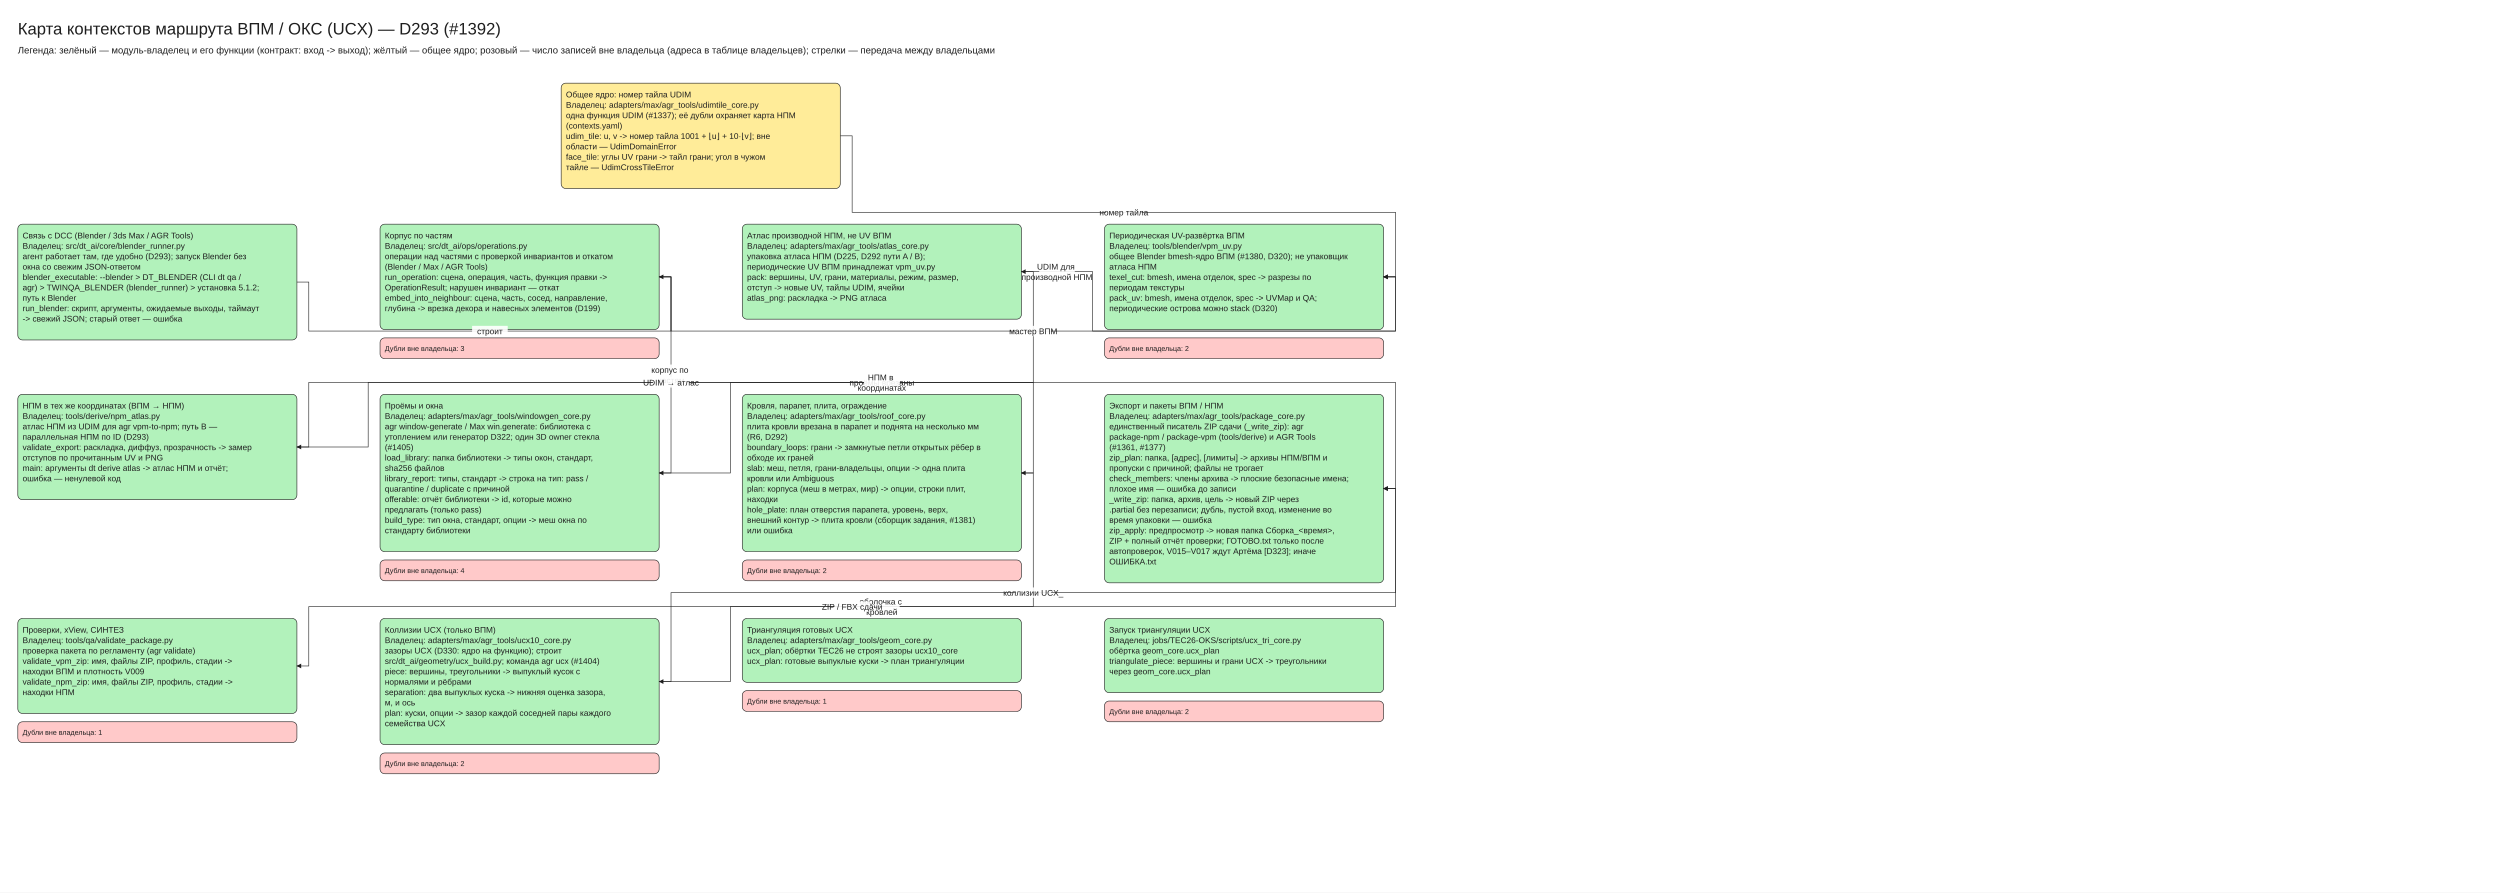
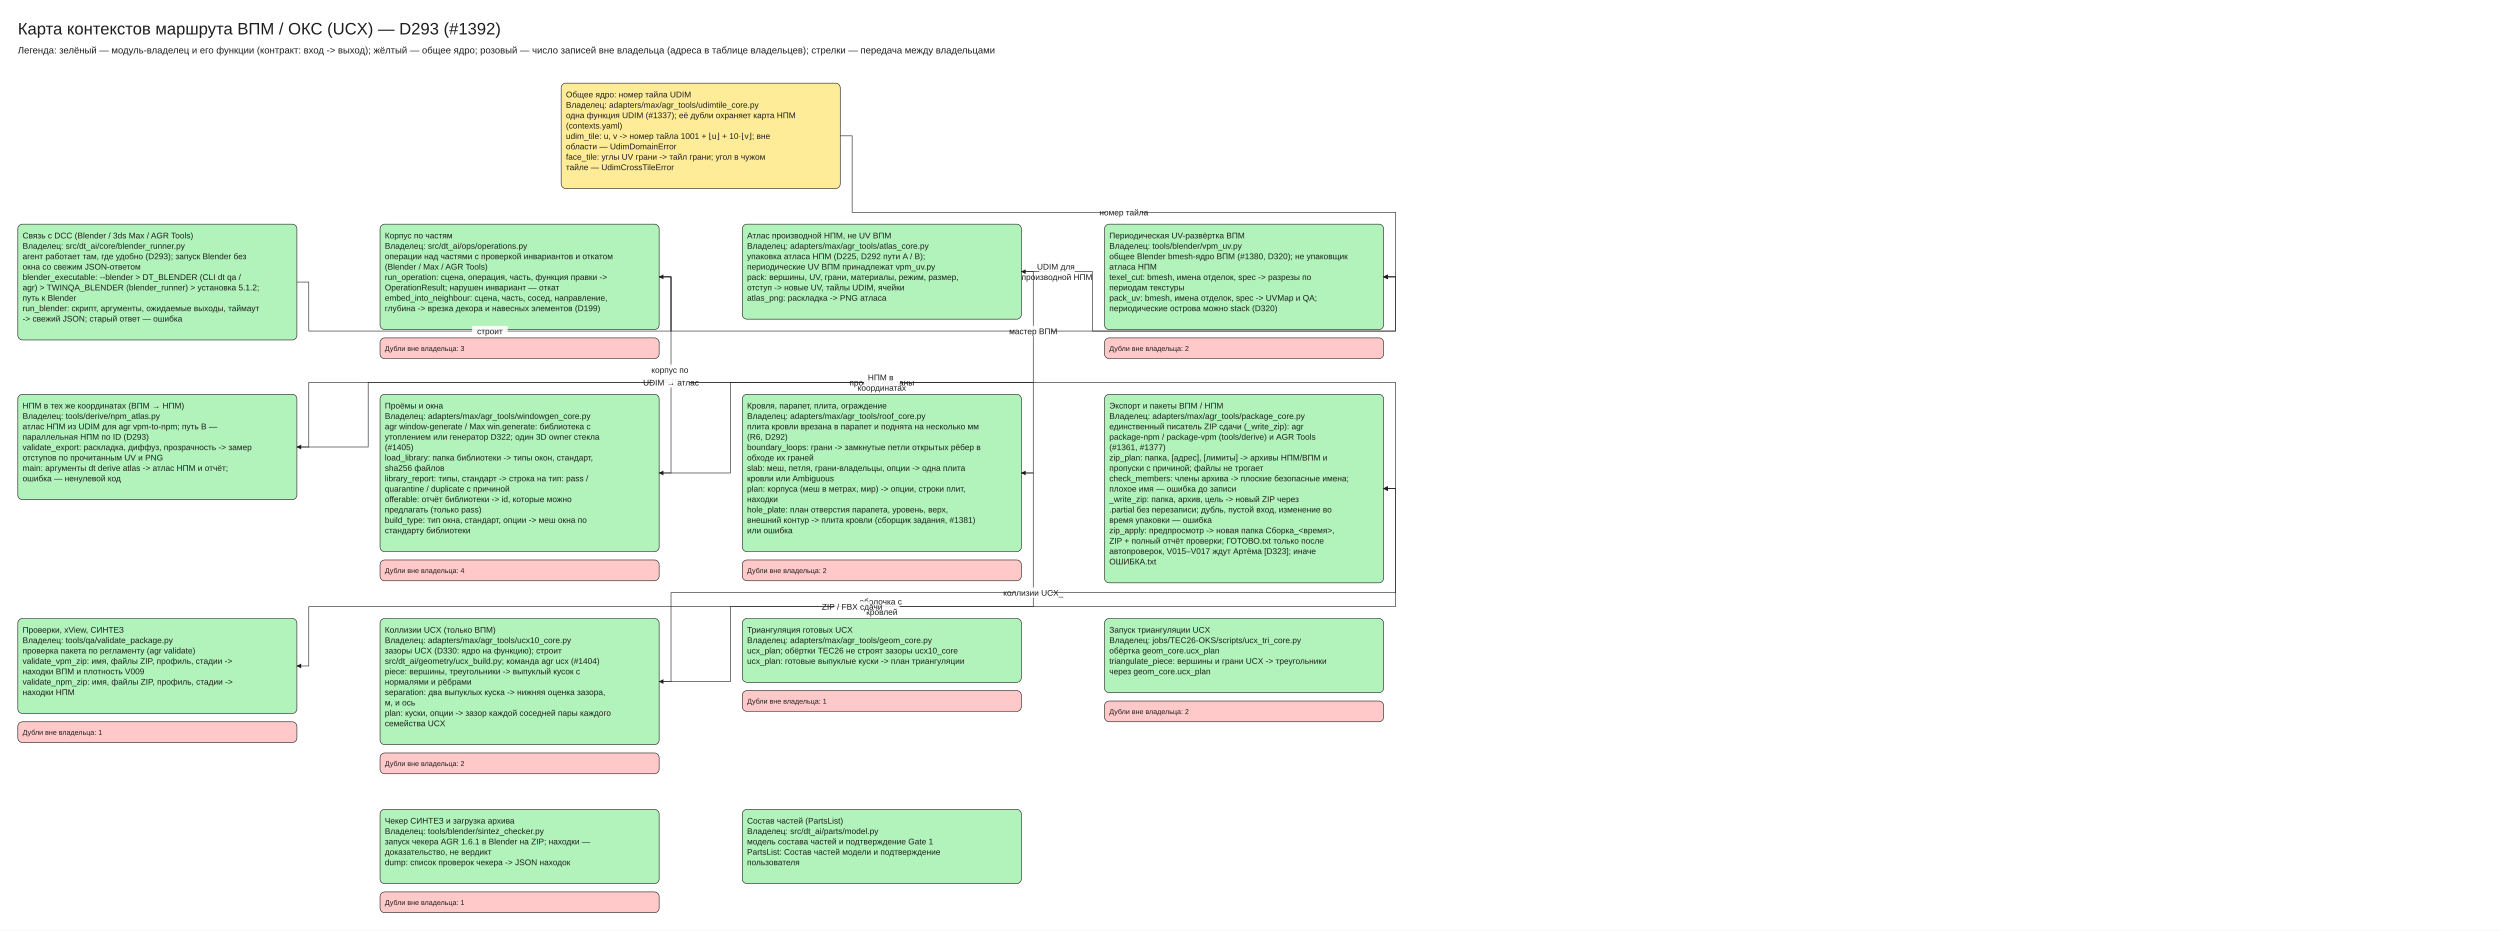
- <svg xmlns="http://www.w3.org/2000/svg" viewBox="10 -30 4210 1503" width="4210" height="1503" font-family="Segoe UI, Arial, sans-serif">
+ <svg xmlns="http://www.w3.org/2000/svg" viewBox="10 -30 4210 1567" width="4210" height="1567" font-family="Segoe UI, Arial, sans-serif">
  <defs>
    <marker id="arrow" viewBox="0 0 10 10" refX="9" refY="5" markerWidth="8" markerHeight="8" orient="auto-start-reverse">
      <path d="M0,0 L10,5 L0,10 z" fill="#1e1e1e" />
    </marker>
  </defs>
-   <rect x="10" y="-30" width="4210" height="1503" fill="#ffffff" />
+   <rect x="10" y="-30" width="4210" height="1567" fill="#ffffff" />
  <rect x="955.0" y="110" width="470" height="177.5" rx="8" fill="#ffec99" stroke="#1e1e1e" />
  <rect x="40" y="347.5" width="470" height="195.0" rx="8" fill="#b2f2bb" stroke="#1e1e1e" />
  <rect x="650" y="347.5" width="470" height="177.5" rx="8" fill="#b2f2bb" stroke="#1e1e1e" />
  <rect x="650" y="539.0" width="470" height="35.0" rx="8" fill="#ffc9c9" stroke="#1e1e1e" />
  <rect x="1260" y="347.5" width="470" height="160.0" rx="8" fill="#b2f2bb" stroke="#1e1e1e" />
  <rect x="1870" y="347.5" width="470" height="177.5" rx="8" fill="#b2f2bb" stroke="#1e1e1e" />
  <rect x="1870" y="539.0" width="470" height="35.0" rx="8" fill="#ffc9c9" stroke="#1e1e1e" />
  <rect x="40.0" y="634.0" width="470" height="177.5" rx="8" fill="#b2f2bb" stroke="#1e1e1e" />
  <rect x="650.0" y="634.0" width="470" height="265.0" rx="8" fill="#b2f2bb" stroke="#1e1e1e" />
  <rect x="650.0" y="913.0" width="470" height="35.0" rx="8" fill="#ffc9c9" stroke="#1e1e1e" />
  <rect x="1260.0" y="634.0" width="470" height="265.0" rx="8" fill="#b2f2bb" stroke="#1e1e1e" />
  <rect x="1260.0" y="913.0" width="470" height="35.0" rx="8" fill="#ffc9c9" stroke="#1e1e1e" />
  <rect x="1870.0" y="634.0" width="470" height="317.5" rx="8" fill="#b2f2bb" stroke="#1e1e1e" />
  <rect x="40.0" y="1011.5" width="470" height="160.0" rx="8" fill="#b2f2bb" stroke="#1e1e1e" />
  <rect x="40.0" y="1185.5" width="470" height="35.0" rx="8" fill="#ffc9c9" stroke="#1e1e1e" />
  <rect x="650.0" y="1011.5" width="470" height="212.5" rx="8" fill="#b2f2bb" stroke="#1e1e1e" />
  <rect x="650.0" y="1238.0" width="470" height="35.0" rx="8" fill="#ffc9c9" stroke="#1e1e1e" />
  <rect x="1260.0" y="1011.5" width="470" height="107.5" rx="8" fill="#b2f2bb" stroke="#1e1e1e" />
  <rect x="1260.0" y="1133.0" width="470" height="35.0" rx="8" fill="#ffc9c9" stroke="#1e1e1e" />
  <rect x="1870.0" y="1011.5" width="470" height="125.0" rx="8" fill="#b2f2bb" stroke="#1e1e1e" />
  <rect x="1870.0" y="1150.5" width="470" height="35.0" rx="8" fill="#ffc9c9" stroke="#1e1e1e" />
+   <rect x="650.0" y="1333.0" width="470" height="125.0" rx="8" fill="#b2f2bb" stroke="#1e1e1e" />
+   <rect x="650.0" y="1472.0" width="470" height="35.0" rx="8" fill="#ffc9c9" stroke="#1e1e1e" />
+   <rect x="1260.0" y="1333.0" width="470" height="125.0" rx="8" fill="#b2f2bb" stroke="#1e1e1e" />
  <polyline points="510,445.0 530,445.0 530,527.5 1140,527.5 1140,436.25 1120,436.25" fill="none" stroke="#1e1e1e" marker-end="url(#arrow)" />
  <polyline points="1120,436.25 1140,436.25 1140,766.5 1120.0,766.5" fill="none" stroke="#1e1e1e" marker-end="url(#arrow)" />
  <polyline points="1120.0,766.5 1240.0,766.5 1240.0,614.0 1750.0,614.0 1750.0,766.5 1730.0,766.5" fill="none" stroke="#1e1e1e" marker-end="url(#arrow)" />
  <polyline points="1730.0,766.5 1750.0,766.5 1750.0,991.5 1240.0,991.5 1240.0,1117.75 1120.0,1117.75" fill="none" stroke="#1e1e1e" marker-end="url(#arrow)" />
  <polyline points="1120,436.25 1140,436.25 1140,527.5 2360,527.5 2360,436.25 2340,436.25" fill="none" stroke="#1e1e1e" marker-end="url(#arrow)" />
  <polyline points="1425.0,198.75 1445.0,198.75 1445.0,327.5 2360.0,327.5 2360.0,436.25 2340.0,436.25" fill="none" stroke="#1e1e1e" marker-end="url(#arrow)" />
  <polyline points="2340,436.25 2360,436.25 2360,527.5 1850,527.5 1850,427.5 1730,427.5" fill="none" stroke="#1e1e1e" marker-end="url(#arrow)" />
  <polyline points="1730,427.5 1750,427.5 1750,614.0 530.0,614.0 530.0,722.75 510.0,722.75" fill="none" stroke="#1e1e1e" marker-end="url(#arrow)" />
  <polyline points="510.0,722.75 630.0,722.75 630.0,614.0 2360.0,614.0 2360.0,792.75 2340.0,792.75" fill="none" stroke="#1e1e1e" marker-end="url(#arrow)" />
  <polyline points="1120.0,1117.75 1140.0,1117.75 1140.0,968.0 2360.0,968.0 2360.0,792.75 2340.0,792.75" fill="none" stroke="#1e1e1e" marker-end="url(#arrow)" />
  <polyline points="2340.0,792.75 2360.0,792.75 2360.0,991.5 530.0,991.5 530.0,1091.5 510.0,1091.5" fill="none" stroke="#1e1e1e" marker-end="url(#arrow)" />
  <text x="40" y="0" font-size="28" text-anchor="start" fill="#1e1e1e">
    <tspan x="40" dy="28">Карта контекстов маршрута ВПМ / ОКС (UCX) — D293 (#1392)</tspan>
  </text>
  <text x="40" y="44" font-size="16" text-anchor="start" fill="#1e1e1e">
    <tspan x="40" dy="16">Легенда: зелёный — модуль-владелец и его функции (контракт: вход -&gt; выход); жёлтый — общее ядро; розовый — число записей вне владельца (адреса в таблице владельцев); стрелки — передача между владельцами</tspan>
  </text>
  <text x="963.0" y="120.0" font-size="14" text-anchor="start" fill="#1e1e1e">
    <tspan x="963.0" dy="14">Общее ядро: номер тайла UDIM</tspan>
    <tspan x="963.0" dy="17.5">Владелец: adapters/max/agr_tools/udimtile_core.py</tspan>
    <tspan x="963.0" dy="17.5">одна функция UDIM (#1337); её дубли охраняет карта НПМ</tspan>
    <tspan x="963.0" dy="17.5">(contexts.yaml)</tspan>
    <tspan x="963.0" dy="17.5" />
    <tspan x="963.0" dy="17.5">udim_tile: u, v -&gt; номер тайла 1001 + ⌊u⌋ + 10·⌊v⌋; вне</tspan>
    <tspan x="963.0" dy="17.5">области — UdimDomainError</tspan>
    <tspan x="963.0" dy="17.5">face_tile: углы UV грани -&gt; тайл грани; угол в чужом</tspan>
    <tspan x="963.0" dy="17.5">тайле — UdimCrossTileError</tspan>
  </text>
  <text x="48" y="357.5" font-size="14" text-anchor="start" fill="#1e1e1e">
    <tspan x="48" dy="14">Связь с DCC (Blender / 3ds Max / AGR Tools)</tspan>
    <tspan x="48" dy="17.5">Владелец: src/dt_ai/core/blender_runner.py</tspan>
    <tspan x="48" dy="17.5">агент работает там, где удобно (D293); запуск Blender без</tspan>
    <tspan x="48" dy="17.5">окна со свежим JSON-ответом</tspan>
    <tspan x="48" dy="17.5" />
    <tspan x="48" dy="17.5">blender_executable: --blender &gt; DT_BLENDER (CLI dt qa /</tspan>
    <tspan x="48" dy="17.5">agr) &gt; TWINQA_BLENDER (blender_runner) &gt; установка 5.1.2;</tspan>
    <tspan x="48" dy="17.5">путь к Blender</tspan>
    <tspan x="48" dy="17.5">run_blender: скрипт, аргументы, ожидаемые выходы, таймаут</tspan>
    <tspan x="48" dy="17.5">-&gt; свежий JSON; старый ответ — ошибка</tspan>
  </text>
  <text x="658" y="357.5" font-size="14" text-anchor="start" fill="#1e1e1e">
    <tspan x="658" dy="14">Корпус по частям</tspan>
    <tspan x="658" dy="17.5">Владелец: src/dt_ai/ops/operations.py</tspan>
    <tspan x="658" dy="17.5">операции над частями с проверкой инвариантов и откатом</tspan>
    <tspan x="658" dy="17.5">(Blender / Max / AGR Tools)</tspan>
    <tspan x="658" dy="17.5" />
    <tspan x="658" dy="17.5">run_operation: сцена, операция, часть, функция правки -&gt;</tspan>
    <tspan x="658" dy="17.5">OperationResult; нарушен инвариант — откат</tspan>
    <tspan x="658" dy="17.5">embed_into_neighbour: сцена, часть, сосед, направление,</tspan>
    <tspan x="658" dy="17.5">глубина -&gt; врезка декора и навесных элементов (D199)</tspan>
  </text>
  <text x="658" y="549.0" font-size="12" text-anchor="start" fill="#1e1e1e">
    <tspan x="658" dy="12">Дубли вне владельца: 3</tspan>
  </text>
  <text x="1268" y="357.5" font-size="14" text-anchor="start" fill="#1e1e1e">
    <tspan x="1268" dy="14">Атлас производной НПМ, не UV ВПМ</tspan>
    <tspan x="1268" dy="17.5">Владелец: adapters/max/agr_tools/atlas_core.py</tspan>
    <tspan x="1268" dy="17.5">упаковка атласа НПМ (D225, D292 пути A / B);</tspan>
    <tspan x="1268" dy="17.5">периодические UV ВПМ принадлежат vpm_uv.py</tspan>
    <tspan x="1268" dy="17.5" />
    <tspan x="1268" dy="17.5">pack: вершины, UV, грани, материалы, режим, размер,</tspan>
    <tspan x="1268" dy="17.5">отступ -&gt; новые UV, тайлы UDIM, ячейки</tspan>
    <tspan x="1268" dy="17.5">atlas_png: раскладка -&gt; PNG атласа</tspan>
  </text>
  <text x="1878" y="357.5" font-size="14" text-anchor="start" fill="#1e1e1e">
    <tspan x="1878" dy="14">Периодическая UV-развёртка ВПМ</tspan>
    <tspan x="1878" dy="17.5">Владелец: tools/blender/vpm_uv.py</tspan>
    <tspan x="1878" dy="17.5">общее Blender bmesh-ядро ВПМ (#1380, D320); не упаковщик</tspan>
    <tspan x="1878" dy="17.5">атласа НПМ</tspan>
    <tspan x="1878" dy="17.5" />
    <tspan x="1878" dy="17.5">texel_cut: bmesh, имена отделок, spec -&gt; разрезы по</tspan>
    <tspan x="1878" dy="17.5">периодам текстуры</tspan>
    <tspan x="1878" dy="17.5">pack_uv: bmesh, имена отделок, spec -&gt; UVMap и QA;</tspan>
    <tspan x="1878" dy="17.5">периодические острова можно stack (D320)</tspan>
  </text>
  <text x="1878" y="549.0" font-size="12" text-anchor="start" fill="#1e1e1e">
    <tspan x="1878" dy="12">Дубли вне владельца: 2</tspan>
  </text>
  <text x="48.0" y="644.0" font-size="14" text-anchor="start" fill="#1e1e1e">
    <tspan x="48.0" dy="14">НПМ в тех же координатах (ВПМ → НПМ)</tspan>
    <tspan x="48.0" dy="17.5">Владелец: tools/derive/npm_atlas.py</tspan>
    <tspan x="48.0" dy="17.5">атлас НПМ из UDIM для agr vpm-to-npm; путь B —</tspan>
    <tspan x="48.0" dy="17.5">параллельная НПМ по ID (D293)</tspan>
    <tspan x="48.0" dy="17.5" />
    <tspan x="48.0" dy="17.5">validate_export: раскладка, диффуз, прозрачность -&gt; замер</tspan>
    <tspan x="48.0" dy="17.5">отступов по прочитанным UV и PNG</tspan>
    <tspan x="48.0" dy="17.5">main: аргументы dt derive atlas -&gt; атлас НПМ и отчёт;</tspan>
    <tspan x="48.0" dy="17.5">ошибка — ненулевой код</tspan>
  </text>
  <text x="658.0" y="644.0" font-size="14" text-anchor="start" fill="#1e1e1e">
    <tspan x="658.0" dy="14">Проёмы и окна</tspan>
    <tspan x="658.0" dy="17.5">Владелец: adapters/max/agr_tools/windowgen_core.py</tspan>
    <tspan x="658.0" dy="17.5">agr window-generate / Max win.generate: библиотека с</tspan>
    <tspan x="658.0" dy="17.5">утоплением или генератор D322; один 3D owner стекла</tspan>
    <tspan x="658.0" dy="17.5">(#1405)</tspan>
    <tspan x="658.0" dy="17.5" />
    <tspan x="658.0" dy="17.5">load_library: папка библиотеки -&gt; типы окон, стандарт,</tspan>
    <tspan x="658.0" dy="17.5">sha256 файлов</tspan>
    <tspan x="658.0" dy="17.5">library_report: типы, стандарт -&gt; строка на тип: pass /</tspan>
    <tspan x="658.0" dy="17.5">quarantine / duplicate с причиной</tspan>
    <tspan x="658.0" dy="17.5">offerable: отчёт библиотеки -&gt; id, которые можно</tspan>
    <tspan x="658.0" dy="17.5">предлагать (только pass)</tspan>
    <tspan x="658.0" dy="17.5">build_type: тип окна, стандарт, опции -&gt; меш окна по</tspan>
    <tspan x="658.0" dy="17.5">стандарту библиотеки</tspan>
  </text>
  <text x="658.0" y="923.0" font-size="12" text-anchor="start" fill="#1e1e1e">
    <tspan x="658.0" dy="12">Дубли вне владельца: 4</tspan>
  </text>
  <text x="1268.0" y="644.0" font-size="14" text-anchor="start" fill="#1e1e1e">
    <tspan x="1268.0" dy="14">Кровля, парапет, плита, ограждение</tspan>
    <tspan x="1268.0" dy="17.5">Владелец: adapters/max/agr_tools/roof_core.py</tspan>
    <tspan x="1268.0" dy="17.5">плита кровли врезана в парапет и поднята на несколько мм</tspan>
    <tspan x="1268.0" dy="17.5">(R6, D292)</tspan>
    <tspan x="1268.0" dy="17.5" />
    <tspan x="1268.0" dy="17.5">boundary_loops: грани -&gt; замкнутые петли открытых рёбер в</tspan>
    <tspan x="1268.0" dy="17.5">обходе их граней</tspan>
    <tspan x="1268.0" dy="17.5">slab: меш, петля, грани-владельцы, опции -&gt; одна плита</tspan>
    <tspan x="1268.0" dy="17.5">кровли или Ambiguous</tspan>
    <tspan x="1268.0" dy="17.5">plan: корпуса (меш в метрах, мир) -&gt; опции, строки плит,</tspan>
    <tspan x="1268.0" dy="17.5">находки</tspan>
    <tspan x="1268.0" dy="17.5">hole_plate: план отверстия парапета, уровень, верх,</tspan>
    <tspan x="1268.0" dy="17.5">внешний контур -&gt; плита кровли (сборщик задания, #1381)</tspan>
    <tspan x="1268.0" dy="17.5">или ошибка</tspan>
  </text>
  <text x="1268.0" y="923.0" font-size="12" text-anchor="start" fill="#1e1e1e">
    <tspan x="1268.0" dy="12">Дубли вне владельца: 2</tspan>
  </text>
  <text x="1878.0" y="644.0" font-size="14" text-anchor="start" fill="#1e1e1e">
    <tspan x="1878.0" dy="14">Экспорт и пакеты ВПМ / НПМ</tspan>
    <tspan x="1878.0" dy="17.5">Владелец: adapters/max/agr_tools/package_core.py</tspan>
    <tspan x="1878.0" dy="17.5">единственный писатель ZIP сдачи (_write_zip): agr</tspan>
    <tspan x="1878.0" dy="17.5">package-npm / package-vpm (tools/derive) и AGR Tools</tspan>
    <tspan x="1878.0" dy="17.5">(#1361, #1377)</tspan>
    <tspan x="1878.0" dy="17.5" />
    <tspan x="1878.0" dy="17.5">zip_plan: папка, [адрес], [лимиты] -&gt; архивы НПМ/ВПМ и</tspan>
    <tspan x="1878.0" dy="17.5">пропуски с причиной; файлы не трогает</tspan>
    <tspan x="1878.0" dy="17.5">check_members: члены архива -&gt; плоские безопасные имена;</tspan>
    <tspan x="1878.0" dy="17.5">плохое имя — ошибка до записи</tspan>
    <tspan x="1878.0" dy="17.5">_write_zip: папка, архив, цель -&gt; новый ZIP через</tspan>
    <tspan x="1878.0" dy="17.5">.partial без перезаписи; дубль, пустой вход, изменение во</tspan>
    <tspan x="1878.0" dy="17.5">время упаковки — ошибка</tspan>
    <tspan x="1878.0" dy="17.5">zip_apply: предпросмотр -&gt; новая папка Сборка_&lt;время&gt;,</tspan>
    <tspan x="1878.0" dy="17.5">ZIP + полный отчёт проверки; ГОТОВО.txt только после</tspan>
    <tspan x="1878.0" dy="17.5">автопроверок, V015–V017 ждут Артёма [D323]; иначе</tspan>
    <tspan x="1878.0" dy="17.5">ОШИБКА.txt</tspan>
  </text>
  <text x="48.0" y="1021.5" font-size="14" text-anchor="start" fill="#1e1e1e">
    <tspan x="48.0" dy="14">Проверки, xView, СИНТЕЗ</tspan>
    <tspan x="48.0" dy="17.5">Владелец: tools/qa/validate_package.py</tspan>
    <tspan x="48.0" dy="17.5">проверка пакета по регламенту (agr validate)</tspan>
    <tspan x="48.0" dy="17.5" />
    <tspan x="48.0" dy="17.5">validate_vpm_zip: имя, файлы ZIP, профиль, стадии -&gt;</tspan>
    <tspan x="48.0" dy="17.5">находки ВПМ и плотность V009</tspan>
    <tspan x="48.0" dy="17.5">validate_npm_zip: имя, файлы ZIP, профиль, стадии -&gt;</tspan>
    <tspan x="48.0" dy="17.5">находки НПМ</tspan>
  </text>
  <text x="48.0" y="1195.5" font-size="12" text-anchor="start" fill="#1e1e1e">
    <tspan x="48.0" dy="12">Дубли вне владельца: 1</tspan>
  </text>
  <text x="658.0" y="1021.5" font-size="14" text-anchor="start" fill="#1e1e1e">
    <tspan x="658.0" dy="14">Коллизии UCX (только ВПМ)</tspan>
    <tspan x="658.0" dy="17.5">Владелец: adapters/max/agr_tools/ucx10_core.py</tspan>
    <tspan x="658.0" dy="17.5">зазоры UCX (D330: ядро на функцию); строит</tspan>
    <tspan x="658.0" dy="17.5">src/dt_ai/geometry/ucx_build.py; команда agr ucx (#1404)</tspan>
    <tspan x="658.0" dy="17.5" />
    <tspan x="658.0" dy="17.5">piece: вершины, треугольники -&gt; выпуклый кусок с</tspan>
    <tspan x="658.0" dy="17.5">нормалями и рёбрами</tspan>
    <tspan x="658.0" dy="17.5">separation: два выпуклых куска -&gt; нижняя оценка зазора,</tspan>
    <tspan x="658.0" dy="17.5">м, и ось</tspan>
    <tspan x="658.0" dy="17.5">plan: куски, опции -&gt; зазор каждой соседней пары каждого</tspan>
    <tspan x="658.0" dy="17.5">семейства UCX</tspan>
  </text>
  <text x="658.0" y="1248.0" font-size="12" text-anchor="start" fill="#1e1e1e">
    <tspan x="658.0" dy="12">Дубли вне владельца: 2</tspan>
  </text>
  <text x="1268.0" y="1021.5" font-size="14" text-anchor="start" fill="#1e1e1e">
    <tspan x="1268.0" dy="14">Триангуляция готовых UCX</tspan>
    <tspan x="1268.0" dy="17.5">Владелец: adapters/max/agr_tools/geom_core.py</tspan>
    <tspan x="1268.0" dy="17.5">ucx_plan; обёртки TEC26 не строят зазоры ucx10_core</tspan>
    <tspan x="1268.0" dy="17.5" />
    <tspan x="1268.0" dy="17.5">ucx_plan: готовые выпуклые куски -&gt; план триангуляции</tspan>
  </text>
  <text x="1268.0" y="1143.0" font-size="12" text-anchor="start" fill="#1e1e1e">
    <tspan x="1268.0" dy="12">Дубли вне владельца: 1</tspan>
  </text>
  <text x="1878.0" y="1021.5" font-size="14" text-anchor="start" fill="#1e1e1e">
    <tspan x="1878.0" dy="14">Запуск триангуляции UCX</tspan>
    <tspan x="1878.0" dy="17.5">Владелец: jobs/TEC26-OKS/scripts/ucx_tri_core.py</tspan>
    <tspan x="1878.0" dy="17.5">обёртка geom_core.ucx_plan</tspan>
    <tspan x="1878.0" dy="17.5" />
    <tspan x="1878.0" dy="17.5">triangulate_piece: вершины и грани UCX -&gt; треугольники</tspan>
    <tspan x="1878.0" dy="17.5">через geom_core.ucx_plan</tspan>
  </text>
  <text x="1878.0" y="1160.5" font-size="12" text-anchor="start" fill="#1e1e1e">
    <tspan x="1878.0" dy="12">Дубли вне владельца: 2</tspan>
  </text>
+   <text x="658.0" y="1343.0" font-size="14" text-anchor="start" fill="#1e1e1e">
+     <tspan x="658.0" dy="14">Чекер СИНТЕЗ и загрузка архива</tspan>
+     <tspan x="658.0" dy="17.5">Владелец: tools/blender/sintez_checker.py</tspan>
+     <tspan x="658.0" dy="17.5">запуск чекера AGR 1.6.1 в Blender на ZIP; находки —</tspan>
+     <tspan x="658.0" dy="17.5">доказательство, не вердикт</tspan>
+     <tspan x="658.0" dy="17.5" />
+     <tspan x="658.0" dy="17.5">dump: список проверок чекера -&gt; JSON находок</tspan>
+   </text>
+   <text x="658.0" y="1482.0" font-size="12" text-anchor="start" fill="#1e1e1e">
+     <tspan x="658.0" dy="12">Дубли вне владельца: 1</tspan>
+   </text>
+   <text x="1268.0" y="1343.0" font-size="14" text-anchor="start" fill="#1e1e1e">
+     <tspan x="1268.0" dy="14">Состав частей (PartsList)</tspan>
+     <tspan x="1268.0" dy="17.5">Владелец: src/dt_ai/parts/model.py</tspan>
+     <tspan x="1268.0" dy="17.5">модель состава частей и подтверждение Gate 1</tspan>
+     <tspan x="1268.0" dy="17.5" />
+     <tspan x="1268.0" dy="17.5">PartsList: Состав частей модели и подтверждение</tspan>
+     <tspan x="1268.0" dy="17.5">пользователя</tspan>
+   </text>
  <rect x="805.0" y="518.75" width="60" height="17.5" fill="#ffffff" opacity="0.9" />
  <text x="835.0" y="518.75" font-size="14" text-anchor="middle" fill="#1e1e1e">
    <tspan x="835.0" dy="14">строит</tspan>
  </text>
  <rect x="1110.0" y="583.88" width="60" height="35.0" fill="#ffffff" opacity="0.9" />
  <text x="1140.0" y="583.88" font-size="14" text-anchor="middle" fill="#1e1e1e">
    <tspan x="1140.0" dy="14">корпус по</tspan>
    <tspan x="1140.0" dy="17.5">частям</tspan>
  </text>
  <rect x="1465.0" y="605.25" width="60" height="17.5" fill="#ffffff" opacity="0.9" />
  <text x="1495.0" y="605.25" font-size="14" text-anchor="middle" fill="#1e1e1e">
    <tspan x="1495.0" dy="14">проёмы врезаны</tspan>
  </text>
  <rect x="1465.0" y="974.0" width="60" height="35.0" fill="#ffffff" opacity="0.9" />
  <text x="1495.0" y="974.0" font-size="14" text-anchor="middle" fill="#1e1e1e">
    <tspan x="1495.0" dy="14">оболочка с</tspan>
    <tspan x="1495.0" dy="17.5">кровлей</tspan>
  </text>
  <rect x="1720.0" y="518.75" width="60" height="17.5" fill="#ffffff" opacity="0.9" />
  <text x="1750.0" y="518.75" font-size="14" text-anchor="middle" fill="#1e1e1e">
    <tspan x="1750.0" dy="14">мастер ВПМ</tspan>
  </text>
  <rect x="1872.5" y="318.75" width="60" height="17.5" fill="#ffffff" opacity="0.9" />
  <text x="1902.5" y="318.75" font-size="14" text-anchor="middle" fill="#1e1e1e">
    <tspan x="1902.5" dy="14">номер тайла</tspan>
  </text>
  <rect x="1760.0" y="410.0" width="60" height="35.0" fill="#ffffff" opacity="0.9" />
  <text x="1790.0" y="410.0" font-size="14" text-anchor="middle" fill="#1e1e1e">
    <tspan x="1790.0" dy="14">UDIM для</tspan>
    <tspan x="1790.0" dy="17.5">производной НПМ</tspan>
  </text>
  <rect x="1110.0" y="605.25" width="60" height="17.5" fill="#ffffff" opacity="0.9" />
  <text x="1140.0" y="605.25" font-size="14" text-anchor="middle" fill="#1e1e1e">
    <tspan x="1140.0" dy="14">UDIM → атлас</tspan>
  </text>
  <rect x="1465.0" y="596.5" width="60" height="35.0" fill="#ffffff" opacity="0.9" />
  <text x="1495.0" y="596.5" font-size="14" text-anchor="middle" fill="#1e1e1e">
    <tspan x="1495.0" dy="14">НПМ в</tspan>
    <tspan x="1495.0" dy="17.5">координатах</tspan>
  </text>
  <rect x="1720.0" y="959.25" width="60" height="17.5" fill="#ffffff" opacity="0.9" />
  <text x="1750.0" y="959.25" font-size="14" text-anchor="middle" fill="#1e1e1e">
    <tspan x="1750.0" dy="14">коллизии UCX_</tspan>
  </text>
  <rect x="1415.0" y="982.75" width="60" height="17.5" fill="#ffffff" opacity="0.9" />
  <text x="1445.0" y="982.75" font-size="14" text-anchor="middle" fill="#1e1e1e">
    <tspan x="1445.0" dy="14">ZIP / FBX сдачи</tspan>
  </text>
</svg>
